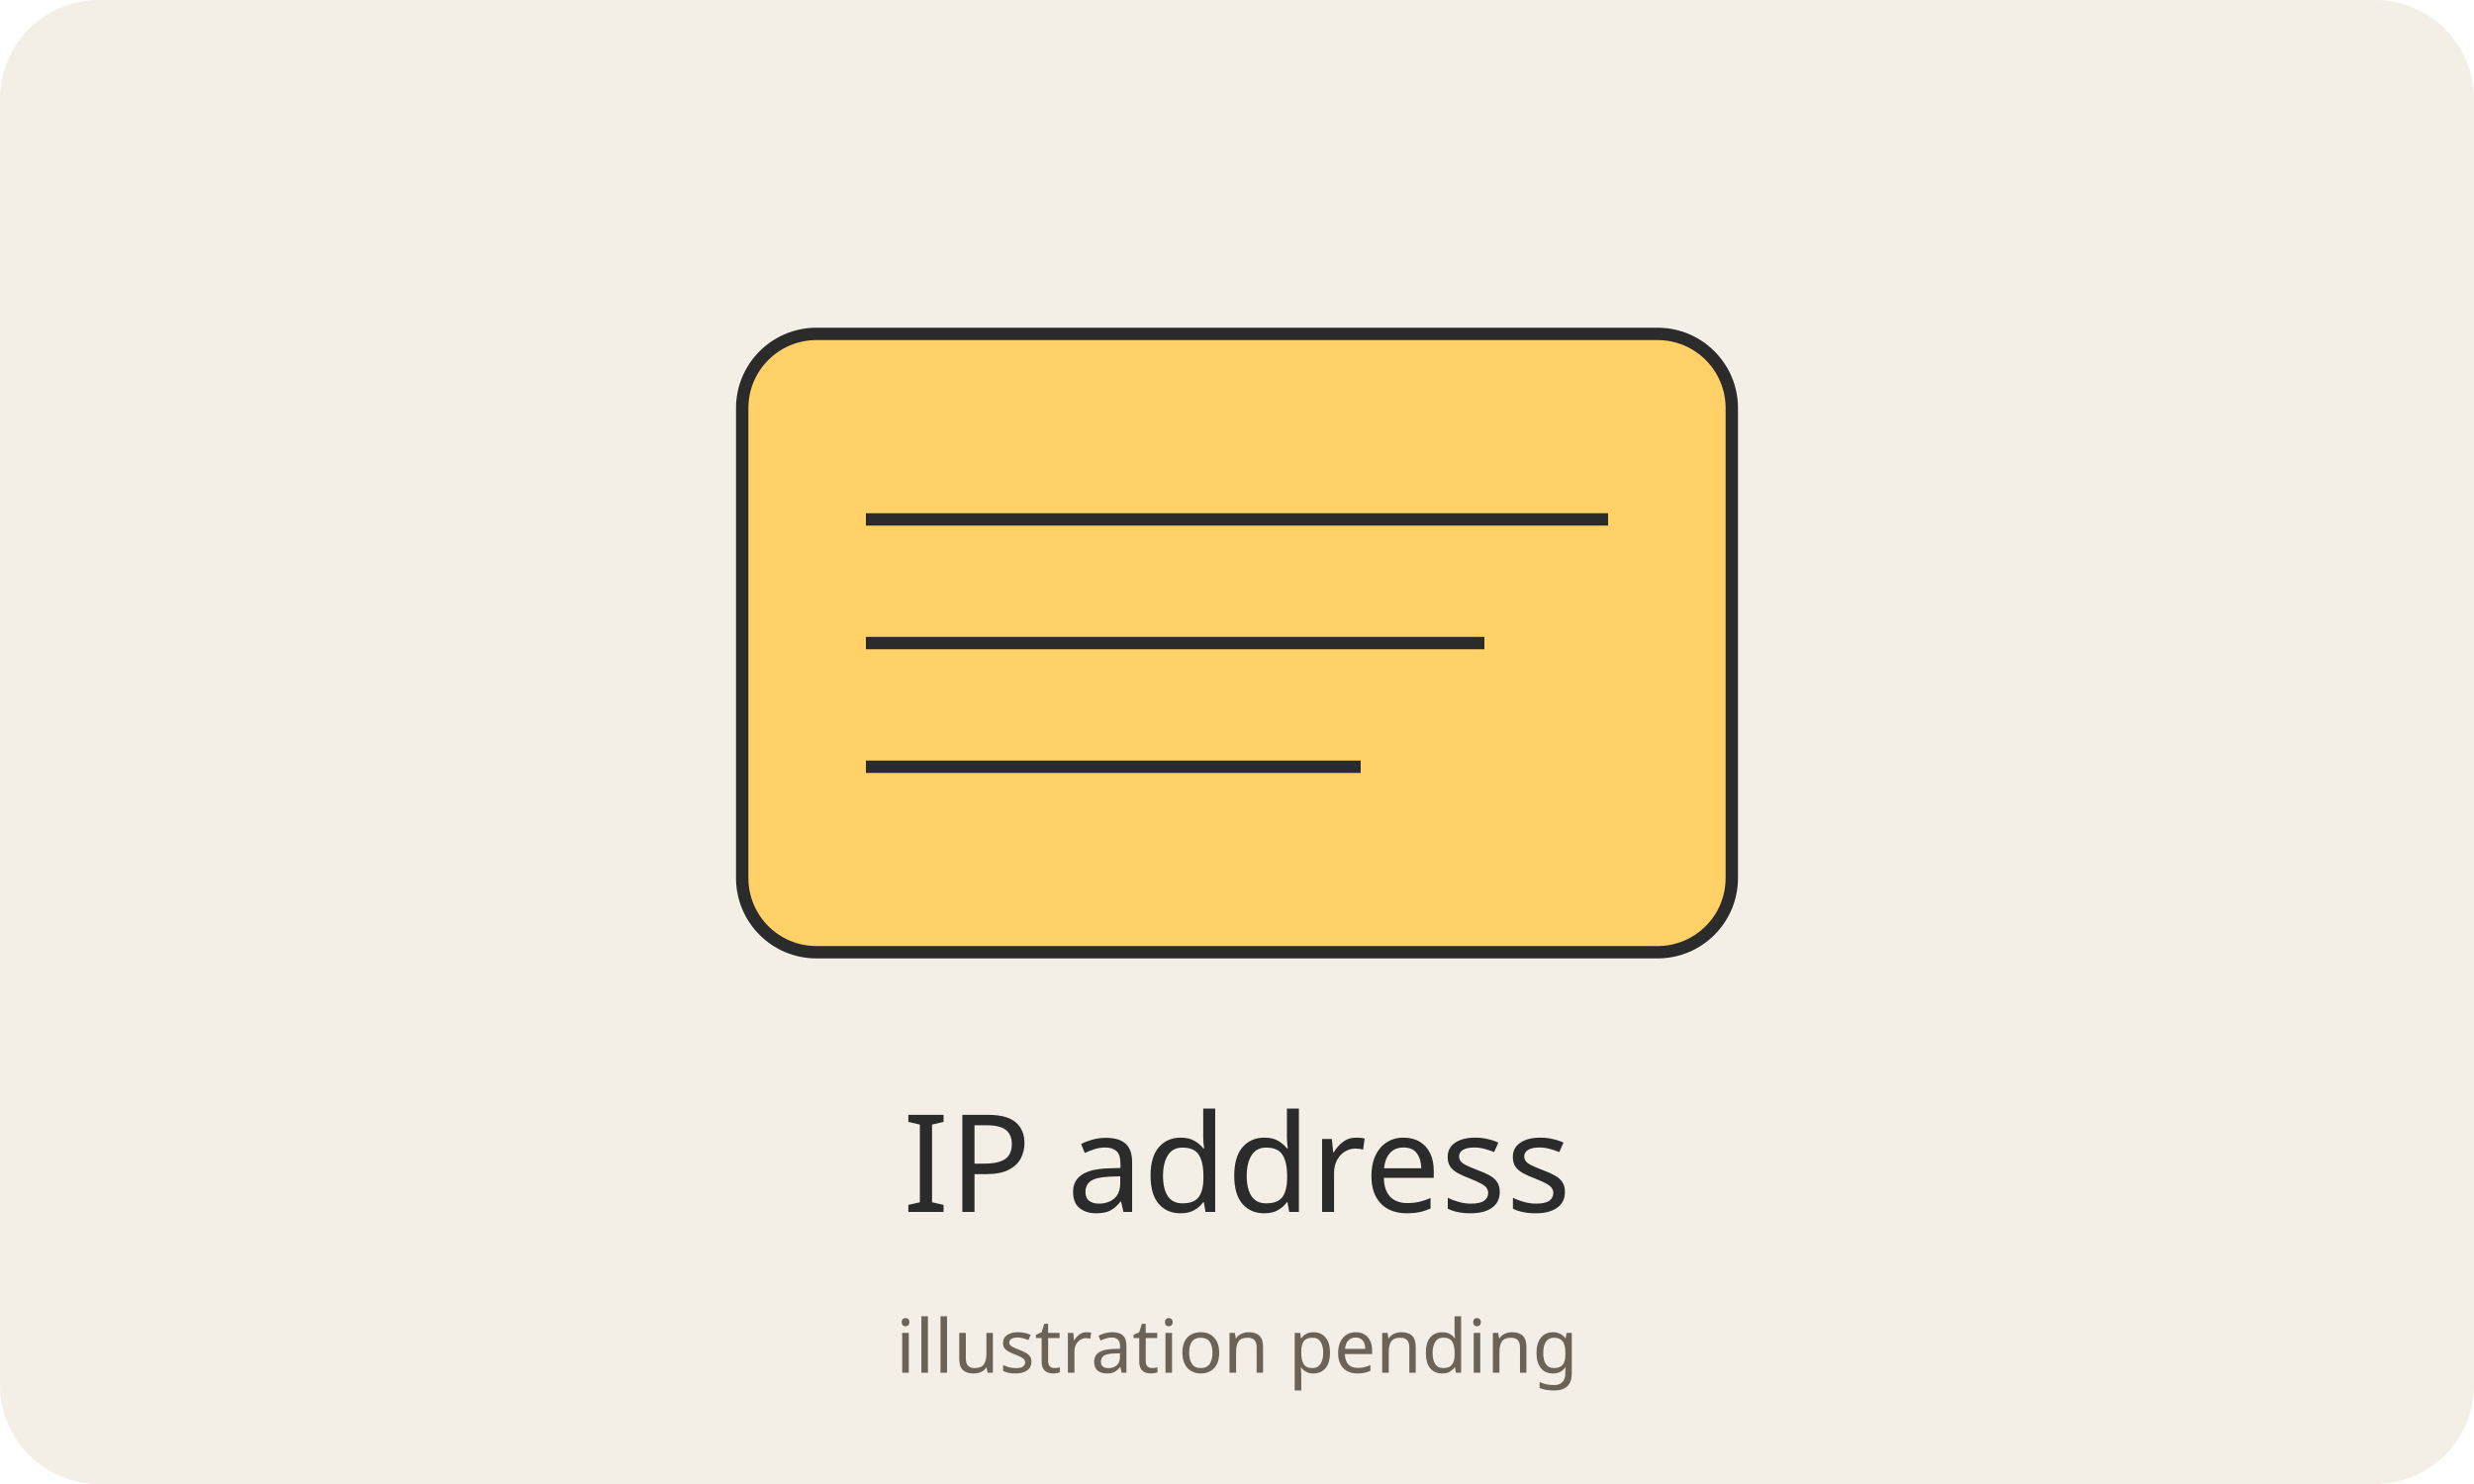
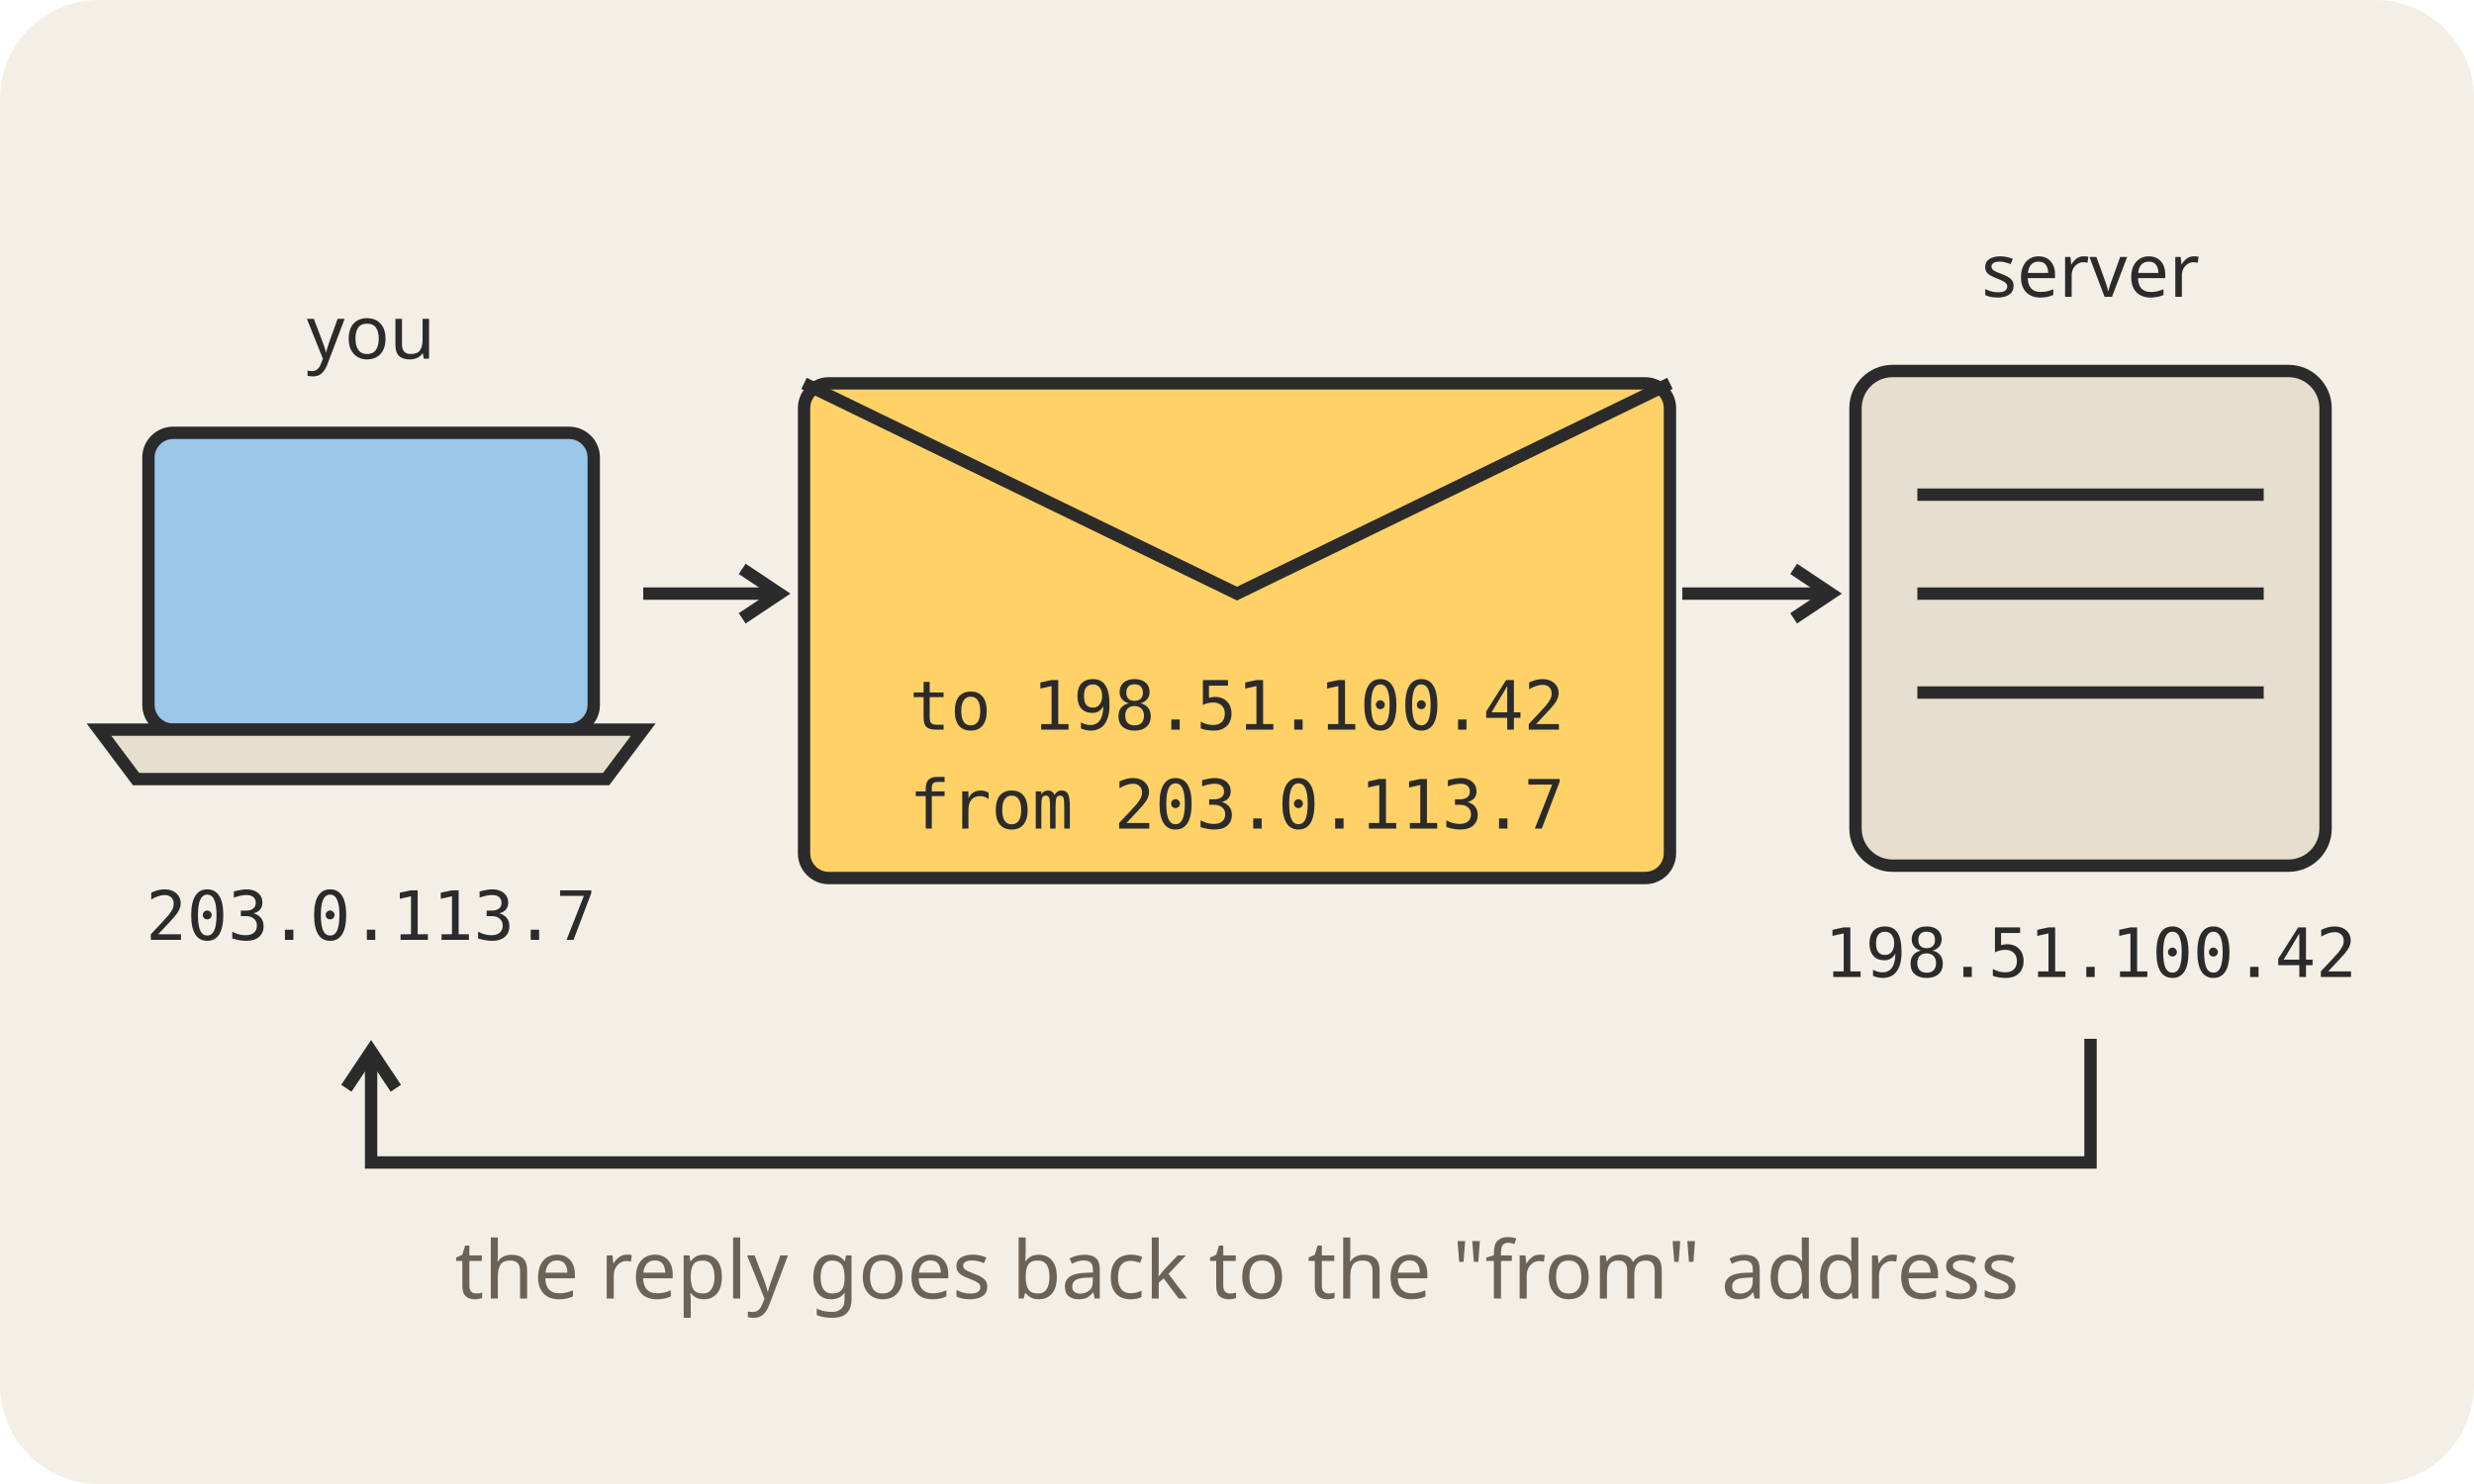
<svg xmlns="http://www.w3.org/2000/svg" viewBox="0 0 400 240" role="img">
  <rect width="400" height="240" rx="16" fill="#f3efe6" />
-   <rect x="120" y="54" width="160" height="100" rx="12" fill="#ffd166" stroke="#2b2b2b" stroke-width="2" />
-   <line x1="140" y1="84" x2="260" y2="84" stroke="#2b2b2b" stroke-width="2" />
-   <line x1="140" y1="104" x2="240" y2="104" stroke="#2b2b2b" stroke-width="2" />
-   <line x1="140" y1="124" x2="220" y2="124" stroke="#2b2b2b" stroke-width="2" />
-   <text x="200" y="196" text-anchor="middle" font-family="system-ui, sans-serif" font-size="22" fill="#2b2b2b">IP address</text>
-   <text x="200" y="222" text-anchor="middle" font-family="system-ui, sans-serif" font-size="12" fill="#6b6357">illustration pending</text>
+   <g stroke="#2b2b2b" stroke-width="2">
+     <rect x="24" y="70" width="72" height="48" rx="4" fill="#9ac7ea" />
+     <path d="M16 118 H104 L98 126 H22 Z" fill="#e6dfd0" />
+     <rect x="300" y="60" width="76" height="80" rx="6" fill="#e6dfd0" />
+     <path d="M310 80 H366 M310 96 H366 M310 112 H366" fill="none" />
+     <rect x="130" y="62" width="140" height="80" rx="4" fill="#ffd166" />
+     <path d="M130 62 L200 96 L270 62" fill="none" />
+   </g>
+   <g stroke="#2b2b2b" stroke-width="2" fill="none">
+     <path d="M104 96 H126" />
+     <path d="M120 92 l6 4 -6 4" />
+     <path d="M272 96 H296" />
+     <path d="M290 92 l6 4 -6 4" />
+     <path d="M338 168 V188 H60 V170" />
+     <path d="M56 176 l4 -6 4 6" />
+   </g>
+   <g font-family="ui-monospace, Menlo, monospace" font-size="11" fill="#2b2b2b" text-anchor="middle">
+     <text x="200" y="118">to   198.51.100.42</text>
+     <text x="200" y="134">from 203.0.113.7</text>
+     <text x="60" y="152">203.0.113.7</text>
+     <text x="338" y="158">198.51.100.42</text>
+   </g>
+   <g font-family="system-ui, sans-serif" font-size="12" fill="#2b2b2b" text-anchor="middle">
+     <text x="60" y="58">you</text>
+     <text x="338" y="48">server</text>
+   </g>
+   <text x="200" y="210" text-anchor="middle" font-family="system-ui, sans-serif" font-size="13" fill="#6b6357">the reply goes back to the "from" address</text>
</svg>
